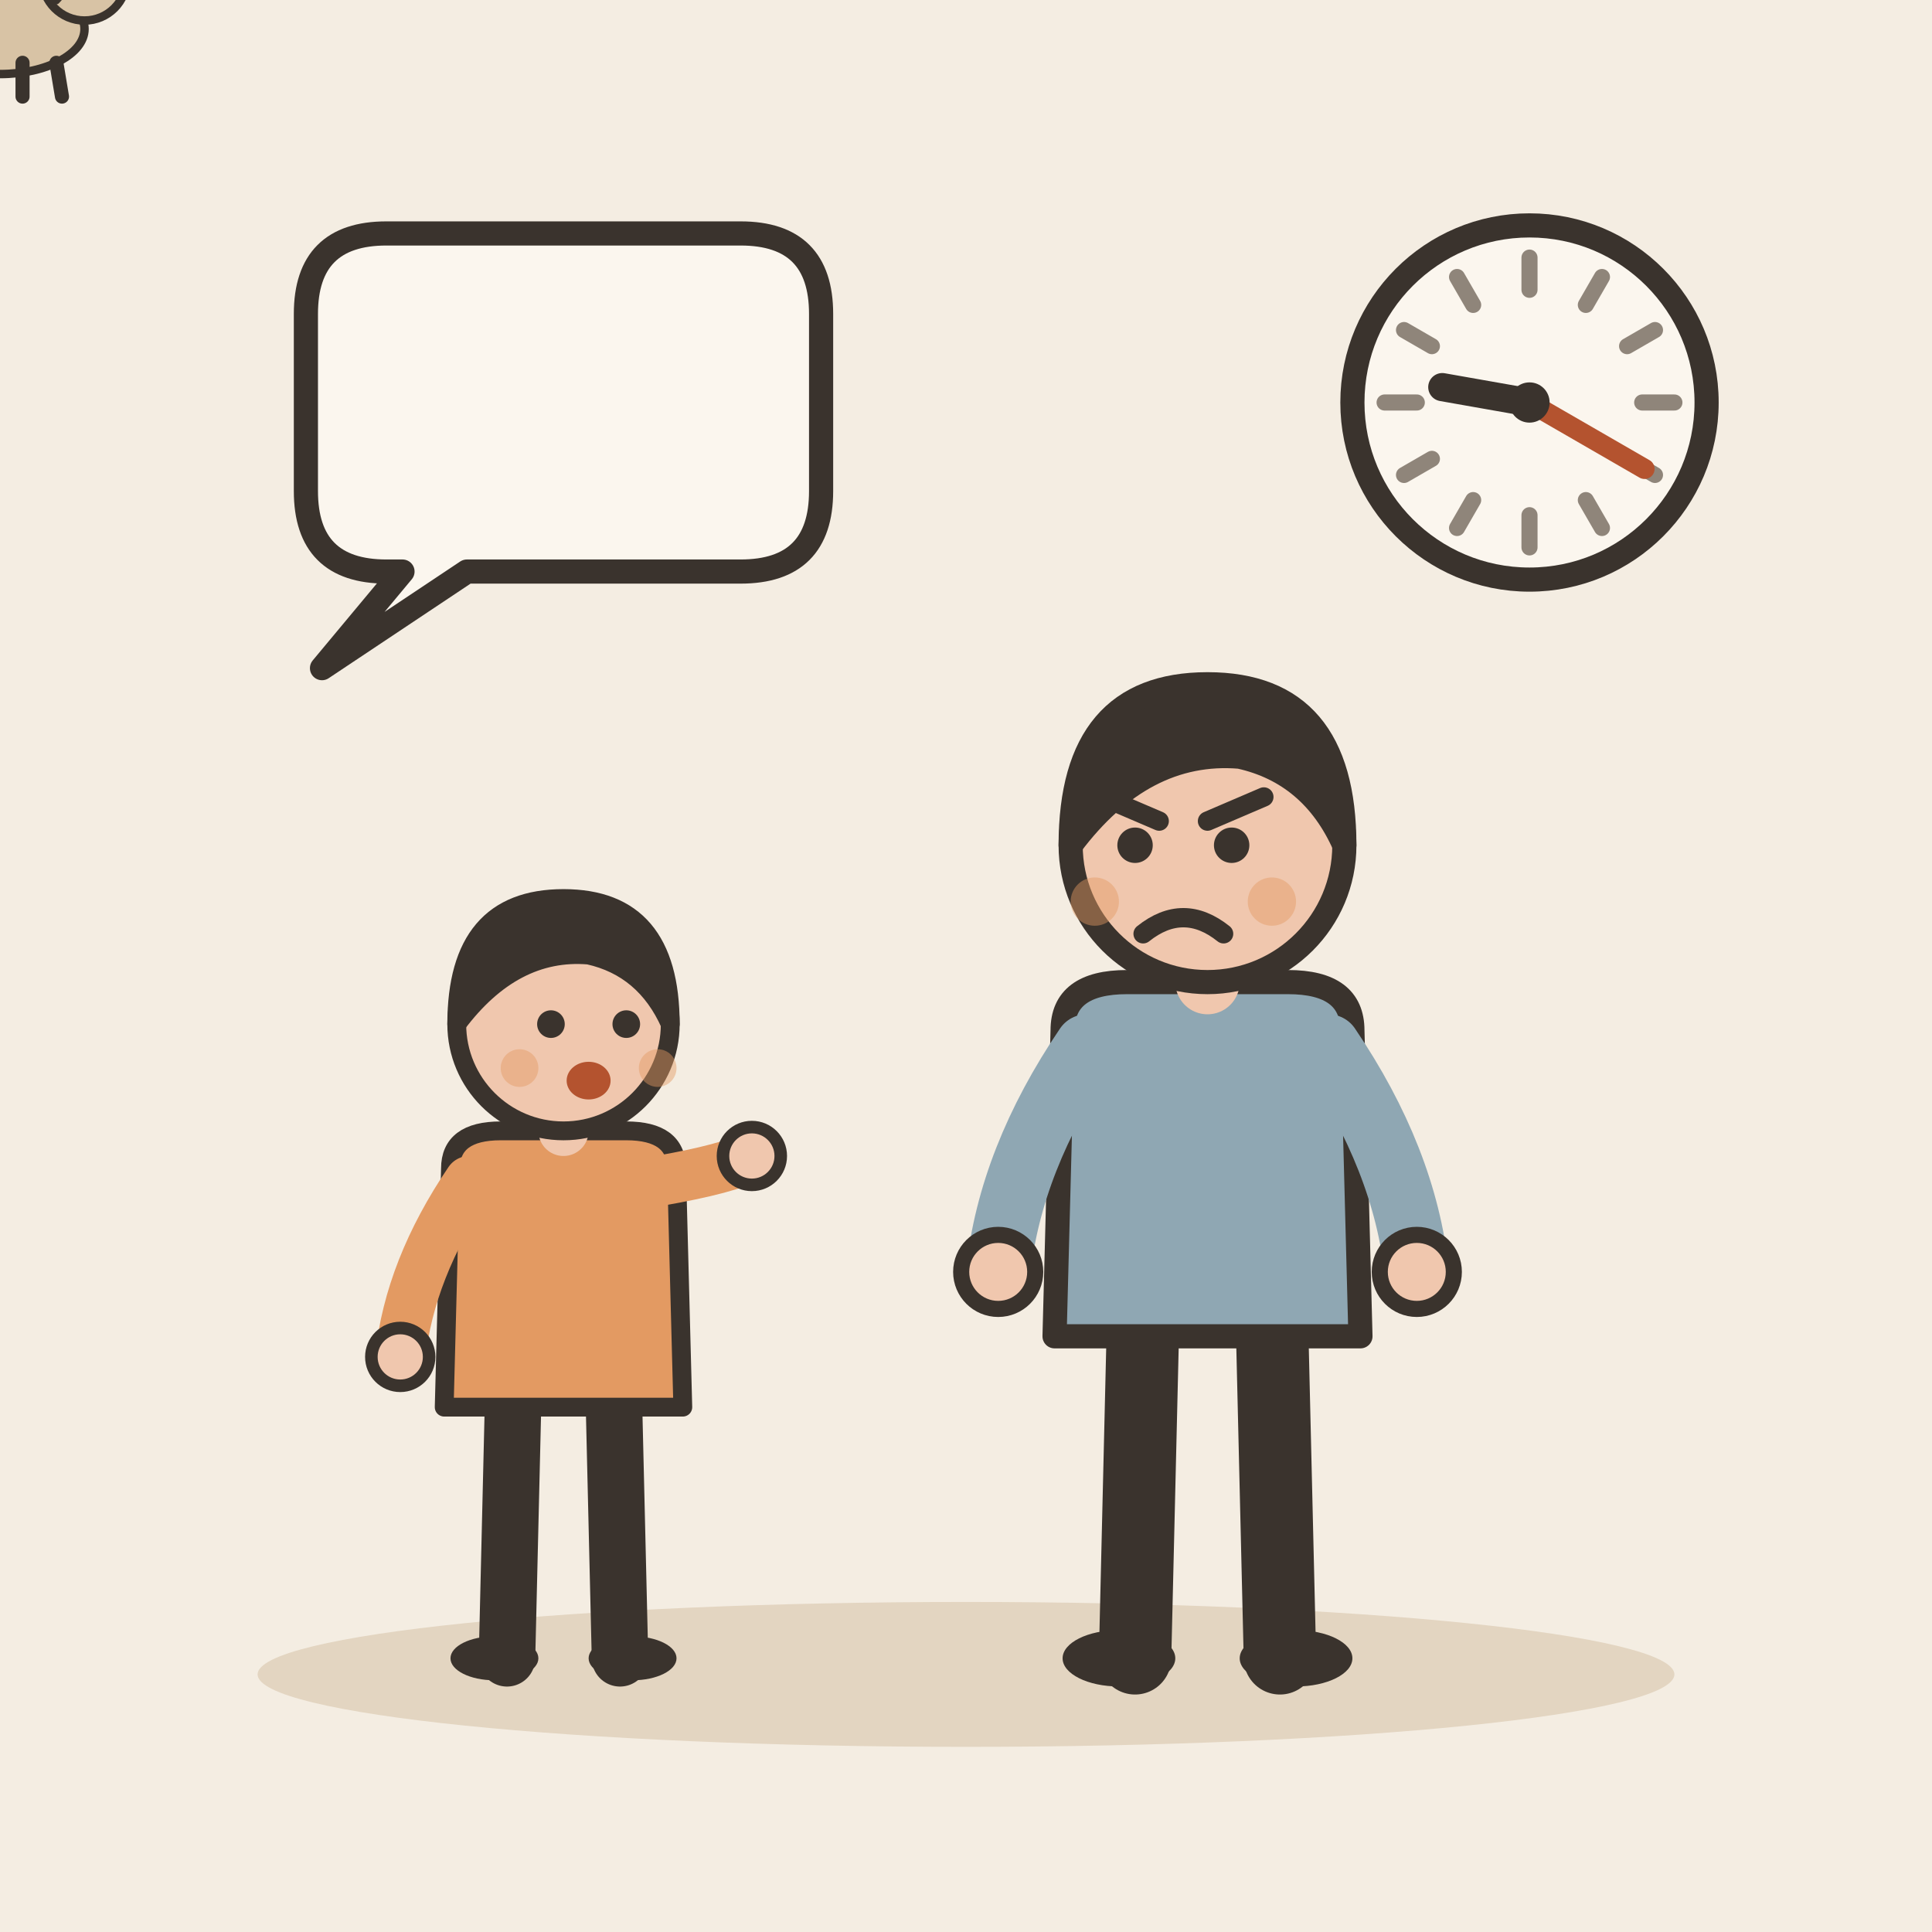
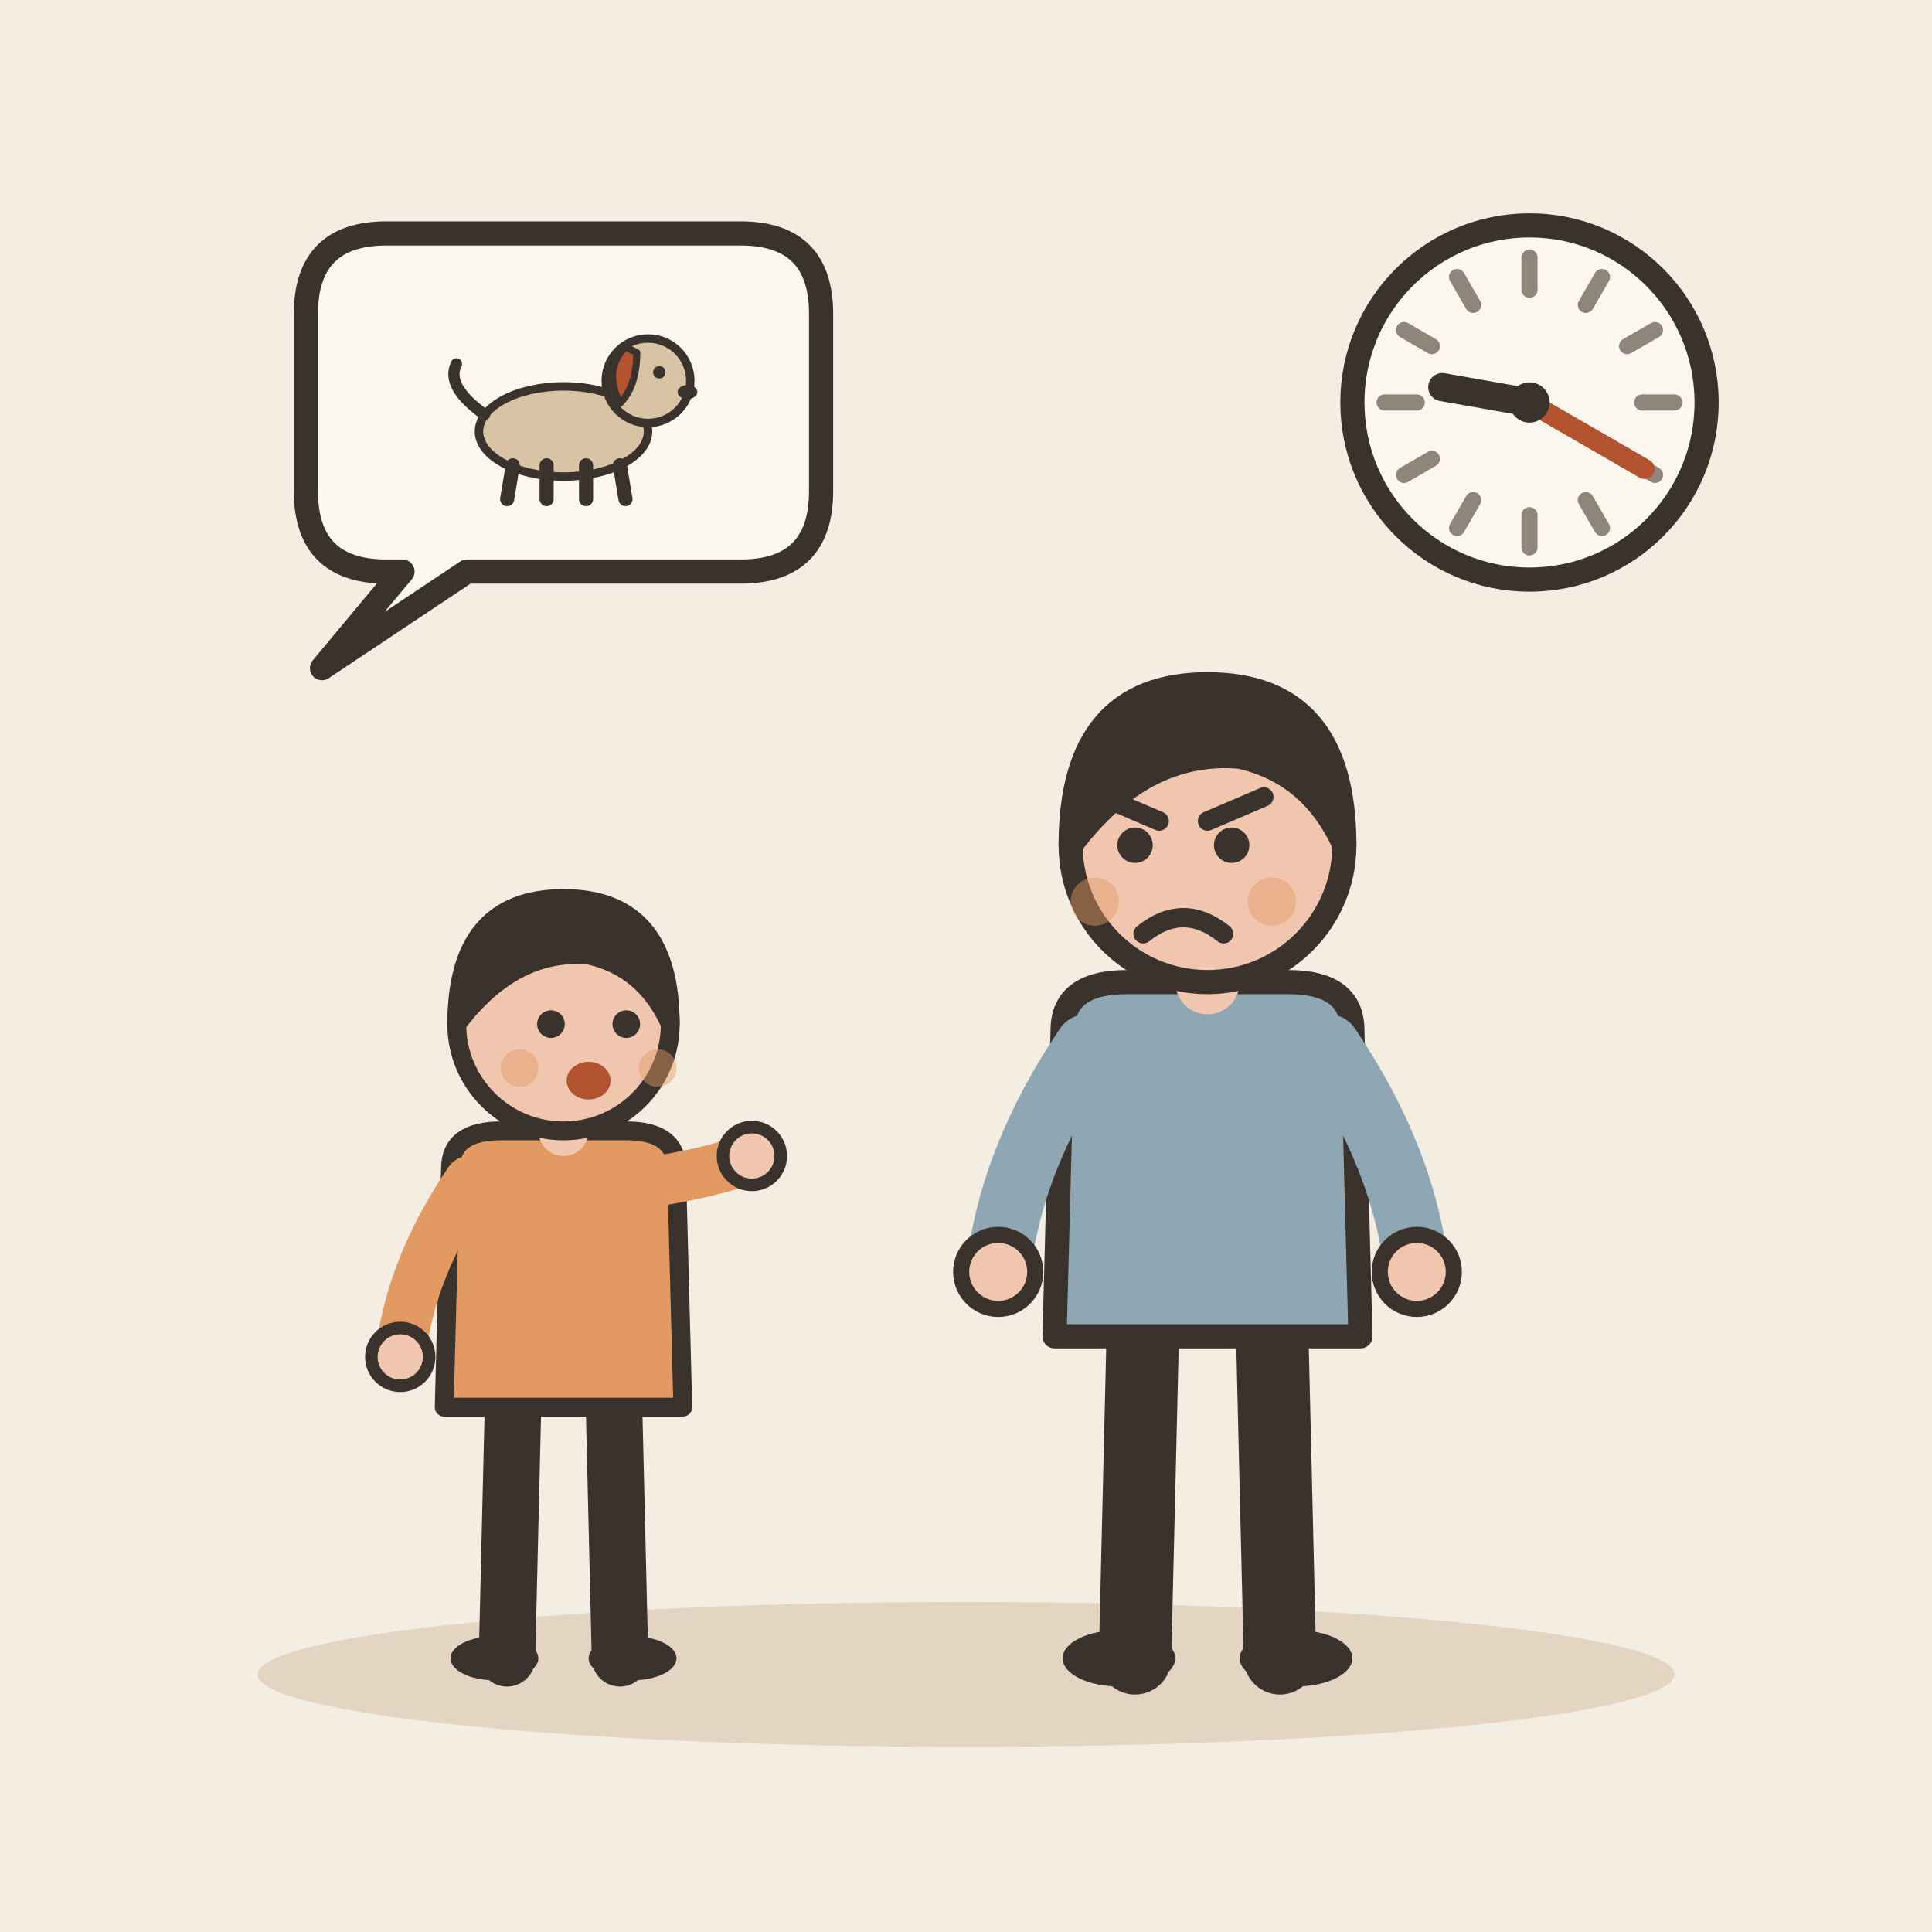
<svg xmlns="http://www.w3.org/2000/svg" viewBox="0 0 240 240" data-style="editorial">
  <rect width="240" height="240" fill="#F4EDE2" />
  <ellipse cx="120" cy="208" rx="88" ry="9" fill="#E3D5C1" />
  <circle cx="190" cy="50" r="22" fill="#FBF6EE" stroke="#3A332D" stroke-width="3" stroke-linecap="round" stroke-linejoin="round" />
  <path d="M208 50L204 50" stroke="#8F857A" stroke-width="2" stroke-linecap="round" fill="none" />
  <path d="M205.588 59L202.124 57" stroke="#8F857A" stroke-width="2" stroke-linecap="round" fill="none" />
  <path d="M199 65.588L197 62.124" stroke="#8F857A" stroke-width="2" stroke-linecap="round" fill="none" />
  <path d="M190 68L190 64" stroke="#8F857A" stroke-width="2" stroke-linecap="round" fill="none" />
  <path d="M181 65.588L183 62.124" stroke="#8F857A" stroke-width="2" stroke-linecap="round" fill="none" />
  <path d="M174.412 59L177.876 57" stroke="#8F857A" stroke-width="2" stroke-linecap="round" fill="none" />
  <path d="M172 50L176 50" stroke="#8F857A" stroke-width="2" stroke-linecap="round" fill="none" />
  <path d="M174.412 41L177.876 43" stroke="#8F857A" stroke-width="2" stroke-linecap="round" fill="none" />
  <path d="M181 34.411L183 37.876" stroke="#8F857A" stroke-width="2" stroke-linecap="round" fill="none" />
  <path d="M190 32L190 36" stroke="#8F857A" stroke-width="2" stroke-linecap="round" fill="none" />
  <path d="M199 34.411L197 37.876" stroke="#8F857A" stroke-width="2" stroke-linecap="round" fill="none" />
  <path d="M205.588 41L202.124 43" stroke="#8F857A" stroke-width="2" stroke-linecap="round" fill="none" />
  <path d="M190 50L179.167 48.09" stroke="#3A332D" stroke-width="3.5" stroke-linecap="round" fill="none" />
  <path d="M190 50L204.289 58.25" stroke="#B4532F" stroke-width="2.5" stroke-linecap="round" fill="none" />
  <circle cx="190" cy="50" r="2.5" fill="#3A332D" />
  <g transform="translate(150 206)">
    <path d="M-8 -42L-9 0" stroke="#3A332D" stroke-width="9" stroke-linecap="round" fill="none" />
    <path d="M8 -42L9 0" stroke="#3A332D" stroke-width="9" stroke-linecap="round" fill="none" />
    <ellipse cx="-11" cy="0" rx="7" ry="3.5" fill="#3A332D" />
    <ellipse cx="11" cy="0" rx="7" ry="3.5" fill="#3A332D" />
    <path d="M-18 -78Q-18 -84 -10 -84L10 -84Q18 -84 18 -78L19 -40L-19 -40Z" fill="#8FA7B3" stroke="#3A332D" stroke-width="3" stroke-linecap="round" stroke-linejoin="round" />
    <path d="M-15 -76Q-24.5 -62 -26 -48" fill="none" stroke="#8FA7B3" stroke-width="8" stroke-linecap="round" stroke-linejoin="round" />
    <circle cx="-26" cy="-48" r="4.6" fill="#F0C7AE" stroke="#3A332D" stroke-linecap="round" stroke-linejoin="round" stroke-width="2" />
    <path d="M15 -76Q24.5 -62 26 -48" fill="none" stroke="#8FA7B3" stroke-width="8" stroke-linecap="round" stroke-linejoin="round" />
    <circle cx="26" cy="-48" r="4.6" fill="#F0C7AE" stroke="#3A332D" stroke-linecap="round" stroke-linejoin="round" stroke-width="2" />
    <path d="M0 -84L0 -88" stroke="#F0C7AE" stroke-width="8" stroke-linecap="round" fill="none" />
    <circle cx="0" cy="-101" r="17" fill="#F0C7AE" stroke="#3A332D" stroke-width="3" stroke-linecap="round" stroke-linejoin="round" />
    <path d="M-17 -101Q-17 -121 0 -121Q17 -121 17 -101Q13 -110 4 -112Q-8 -113 -17 -101Z" fill="#3A332D" stroke="#3A332D" stroke-width="3" stroke-linecap="round" stroke-linejoin="round" />
    <circle cx="-9" cy="-101" r="2.2" fill="#3A332D" />
    <circle cx="3" cy="-101" r="2.2" fill="#3A332D" />
    <path d="M-13 -107L-6 -104" fill="none" stroke="#3A332D" stroke-width="2.4" stroke-linecap="round" stroke-linejoin="round" />
    <path d="M7 -107L0 -104" fill="none" stroke="#3A332D" stroke-width="2.4" stroke-linecap="round" stroke-linejoin="round" />
    <path d="M-8 -90Q-3 -94 2 -90" fill="none" stroke="#3A332D" stroke-width="2.4" stroke-linecap="round" stroke-linejoin="round" />
    <circle cx="-14" cy="-94" r="3" fill="#E39A62" opacity="0.45" />
    <circle cx="8" cy="-94" r="3" fill="#E39A62" opacity="0.45" />
  </g>
  <g transform="translate(70 206) scale(0.78 0.78)">
    <path d="M-8 -42L-9 0" stroke="#3A332D" stroke-width="9" stroke-linecap="round" fill="none" />
    <path d="M8 -42L9 0" stroke="#3A332D" stroke-width="9" stroke-linecap="round" fill="none" />
    <ellipse cx="-11" cy="0" rx="7" ry="3.5" fill="#3A332D" />
    <ellipse cx="11" cy="0" rx="7" ry="3.5" fill="#3A332D" />
    <path d="M-18 -78Q-18 -84 -10 -84L10 -84Q18 -84 18 -78L19 -40L-19 -40Z" fill="#E39A62" stroke="#3A332D" stroke-width="3" stroke-linecap="round" stroke-linejoin="round" />
    <path d="M-15 -76Q-24.5 -62 -26 -48" fill="none" stroke="#E39A62" stroke-width="8" stroke-linecap="round" stroke-linejoin="round" />
    <circle cx="-26" cy="-48" r="4.6" fill="#F0C7AE" stroke="#3A332D" stroke-linecap="round" stroke-linejoin="round" stroke-width="2" />
    <path d="M15 -76Q26.5 -78 30 -80" fill="none" stroke="#E39A62" stroke-width="8" stroke-linecap="round" stroke-linejoin="round" />
    <circle cx="30" cy="-80" r="4.6" fill="#F0C7AE" stroke="#3A332D" stroke-linecap="round" stroke-linejoin="round" stroke-width="2" />
    <path d="M0 -84L0 -88" stroke="#F0C7AE" stroke-width="8" stroke-linecap="round" fill="none" />
    <circle cx="0" cy="-101" r="17" fill="#F0C7AE" stroke="#3A332D" stroke-width="3" stroke-linecap="round" stroke-linejoin="round" />
    <path d="M-17 -101Q-17 -121 0 -121Q17 -121 17 -101Q13 -110 4 -112Q-8 -113 -17 -101Z" fill="#3A332D" stroke="#3A332D" stroke-width="3" stroke-linecap="round" stroke-linejoin="round" />
    <circle cx="-2" cy="-101" r="2.2" fill="#3A332D" />
    <circle cx="10" cy="-101" r="2.2" fill="#3A332D" />
    <ellipse cx="4" cy="-92" rx="3.5" ry="3" fill="#B4532F" />
    <circle cx="-7" cy="-94" r="3" fill="#E39A62" opacity="0.45" />
    <circle cx="15" cy="-94" r="3" fill="#E39A62" opacity="0.45" />
  </g>
  <path d="M38 39Q38 29 48 29L92 29Q102 29 102 39L102 61Q102 71 92 71L58 71L40 83L50 71L48 71Q38 71 38 61Z" fill="#FBF6EE" stroke="#3A332D" stroke-width="3" stroke-linecap="round" stroke-linejoin="round" />
-   <g transform="translate(0 12) scale(0.35 0.35)">
-     <ellipse cx="0" cy="-24" rx="30" ry="16" fill="#D8C3A5" stroke="#3A332D" stroke-width="3" stroke-linecap="round" stroke-linejoin="round" />
-     <path d="M-18 -12L-20 0" stroke="#3A332D" stroke-width="5" stroke-linecap="round" fill="none" />
-     <path d="M-6 -12L-6 0" stroke="#3A332D" stroke-width="5" stroke-linecap="round" fill="none" />
-     <path d="M8 -12L8 0" stroke="#3A332D" stroke-width="5" stroke-linecap="round" fill="none" />
-     <path d="M20 -12L22 0" stroke="#3A332D" stroke-width="5" stroke-linecap="round" fill="none" />
-     <path d="M-28 -30Q-42 -40 -38 -48" fill="none" stroke="#3A332D" stroke-width="4" stroke-linecap="round" stroke-linejoin="round" />
-     <circle cx="30" cy="-42" r="15" fill="#D8C3A5" stroke="#3A332D" stroke-width="3" stroke-linecap="round" stroke-linejoin="round" />
-     <path d="M22 -54Q14 -46 20 -34Q26 -40 26 -52Z" fill="#B4532F" stroke="#3A332D" stroke-width="2.5" stroke-linecap="round" stroke-linejoin="round" />
-     <circle cx="34" cy="-45" r="2.2" fill="#3A332D" />
-     <ellipse cx="44" cy="-38" rx="3.5" ry="2.5" fill="#3A332D" />
+   <g transform="translate(70 50)">
+     <g transform="translate(0 12) scale(0.35 0.35)">
+       <ellipse cx="0" cy="-24" rx="30" ry="16" fill="#D8C3A5" stroke="#3A332D" stroke-width="3" stroke-linecap="round" stroke-linejoin="round" />
+       <path d="M-18 -12L-20 0" stroke="#3A332D" stroke-width="5" stroke-linecap="round" fill="none" />
+       <path d="M-6 -12L-6 0" stroke="#3A332D" stroke-width="5" stroke-linecap="round" fill="none" />
+       <path d="M8 -12L8 0" stroke="#3A332D" stroke-width="5" stroke-linecap="round" fill="none" />
+       <path d="M20 -12L22 0" stroke="#3A332D" stroke-width="5" stroke-linecap="round" fill="none" />
+       <path d="M-28 -30Q-42 -40 -38 -48" fill="none" stroke="#3A332D" stroke-width="4" stroke-linecap="round" stroke-linejoin="round" />
+       <circle cx="30" cy="-42" r="15" fill="#D8C3A5" stroke="#3A332D" stroke-width="3" stroke-linecap="round" stroke-linejoin="round" />
+       <path d="M22 -54Q14 -46 20 -34Q26 -40 26 -52Z" fill="#B4532F" stroke="#3A332D" stroke-width="2.5" stroke-linecap="round" stroke-linejoin="round" />
+       <circle cx="34" cy="-45" r="2.2" fill="#3A332D" />
+       <ellipse cx="44" cy="-38" rx="3.5" ry="2.5" fill="#3A332D" />
+     </g>
  </g>
</svg>
